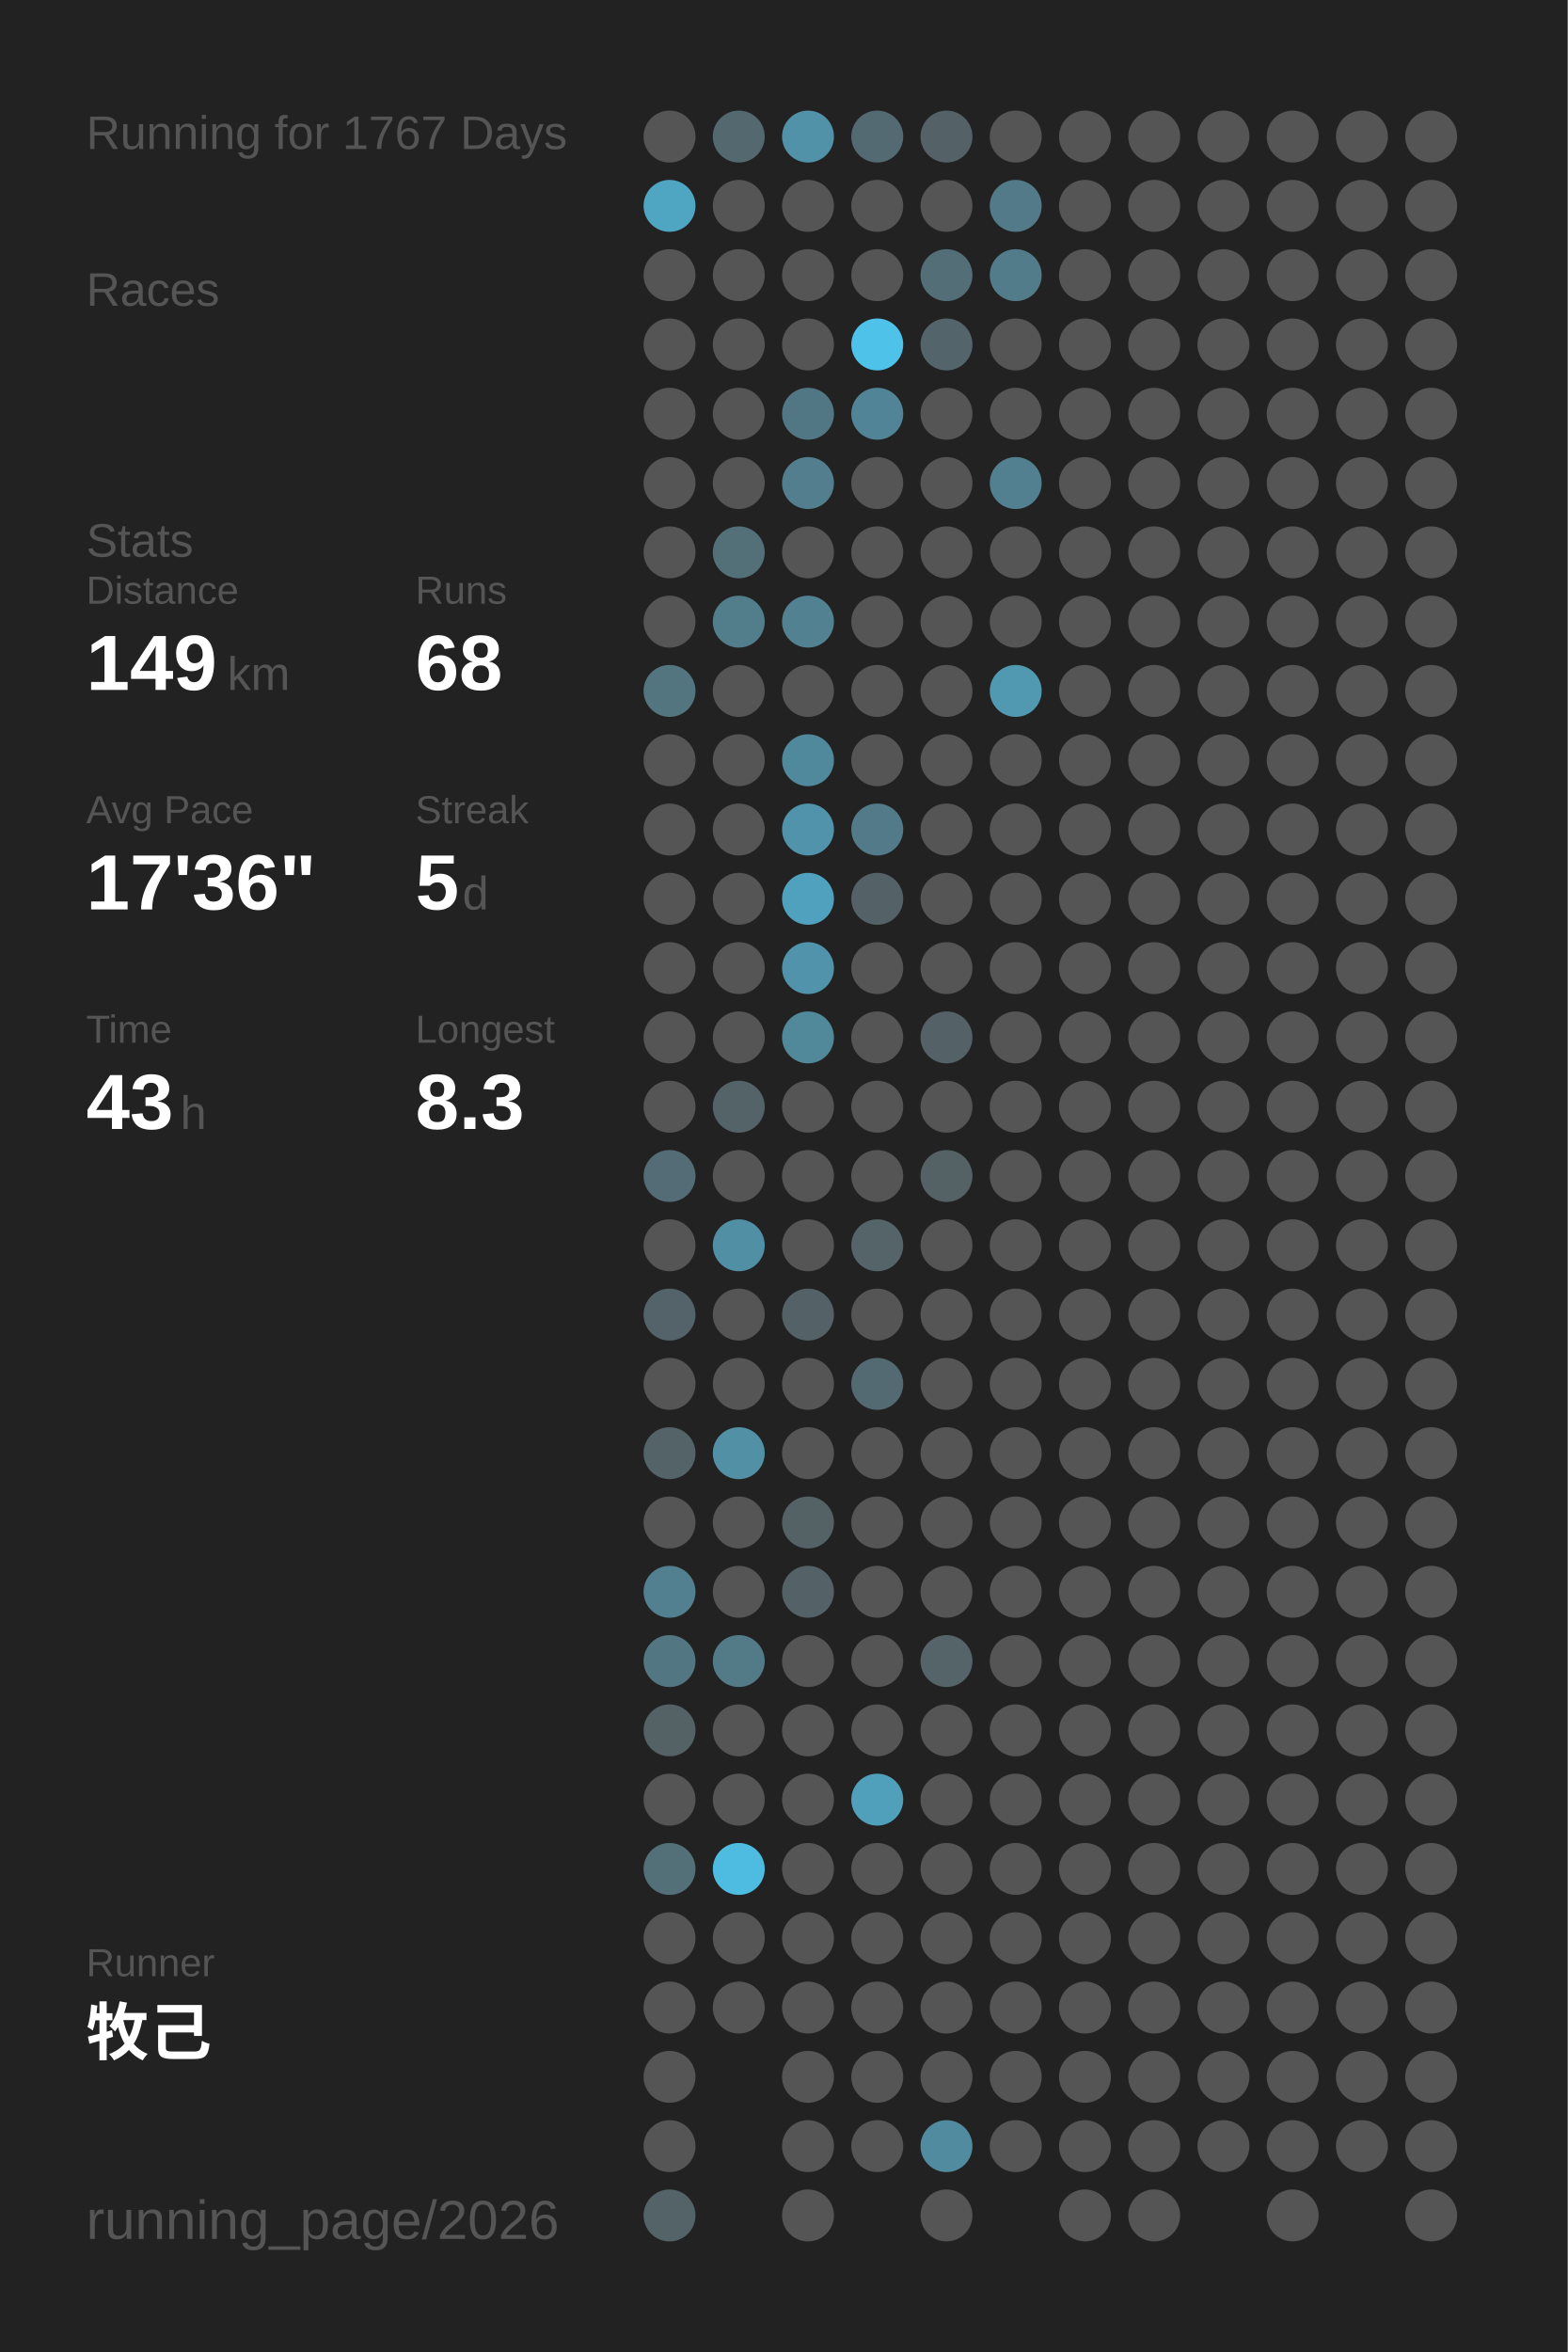
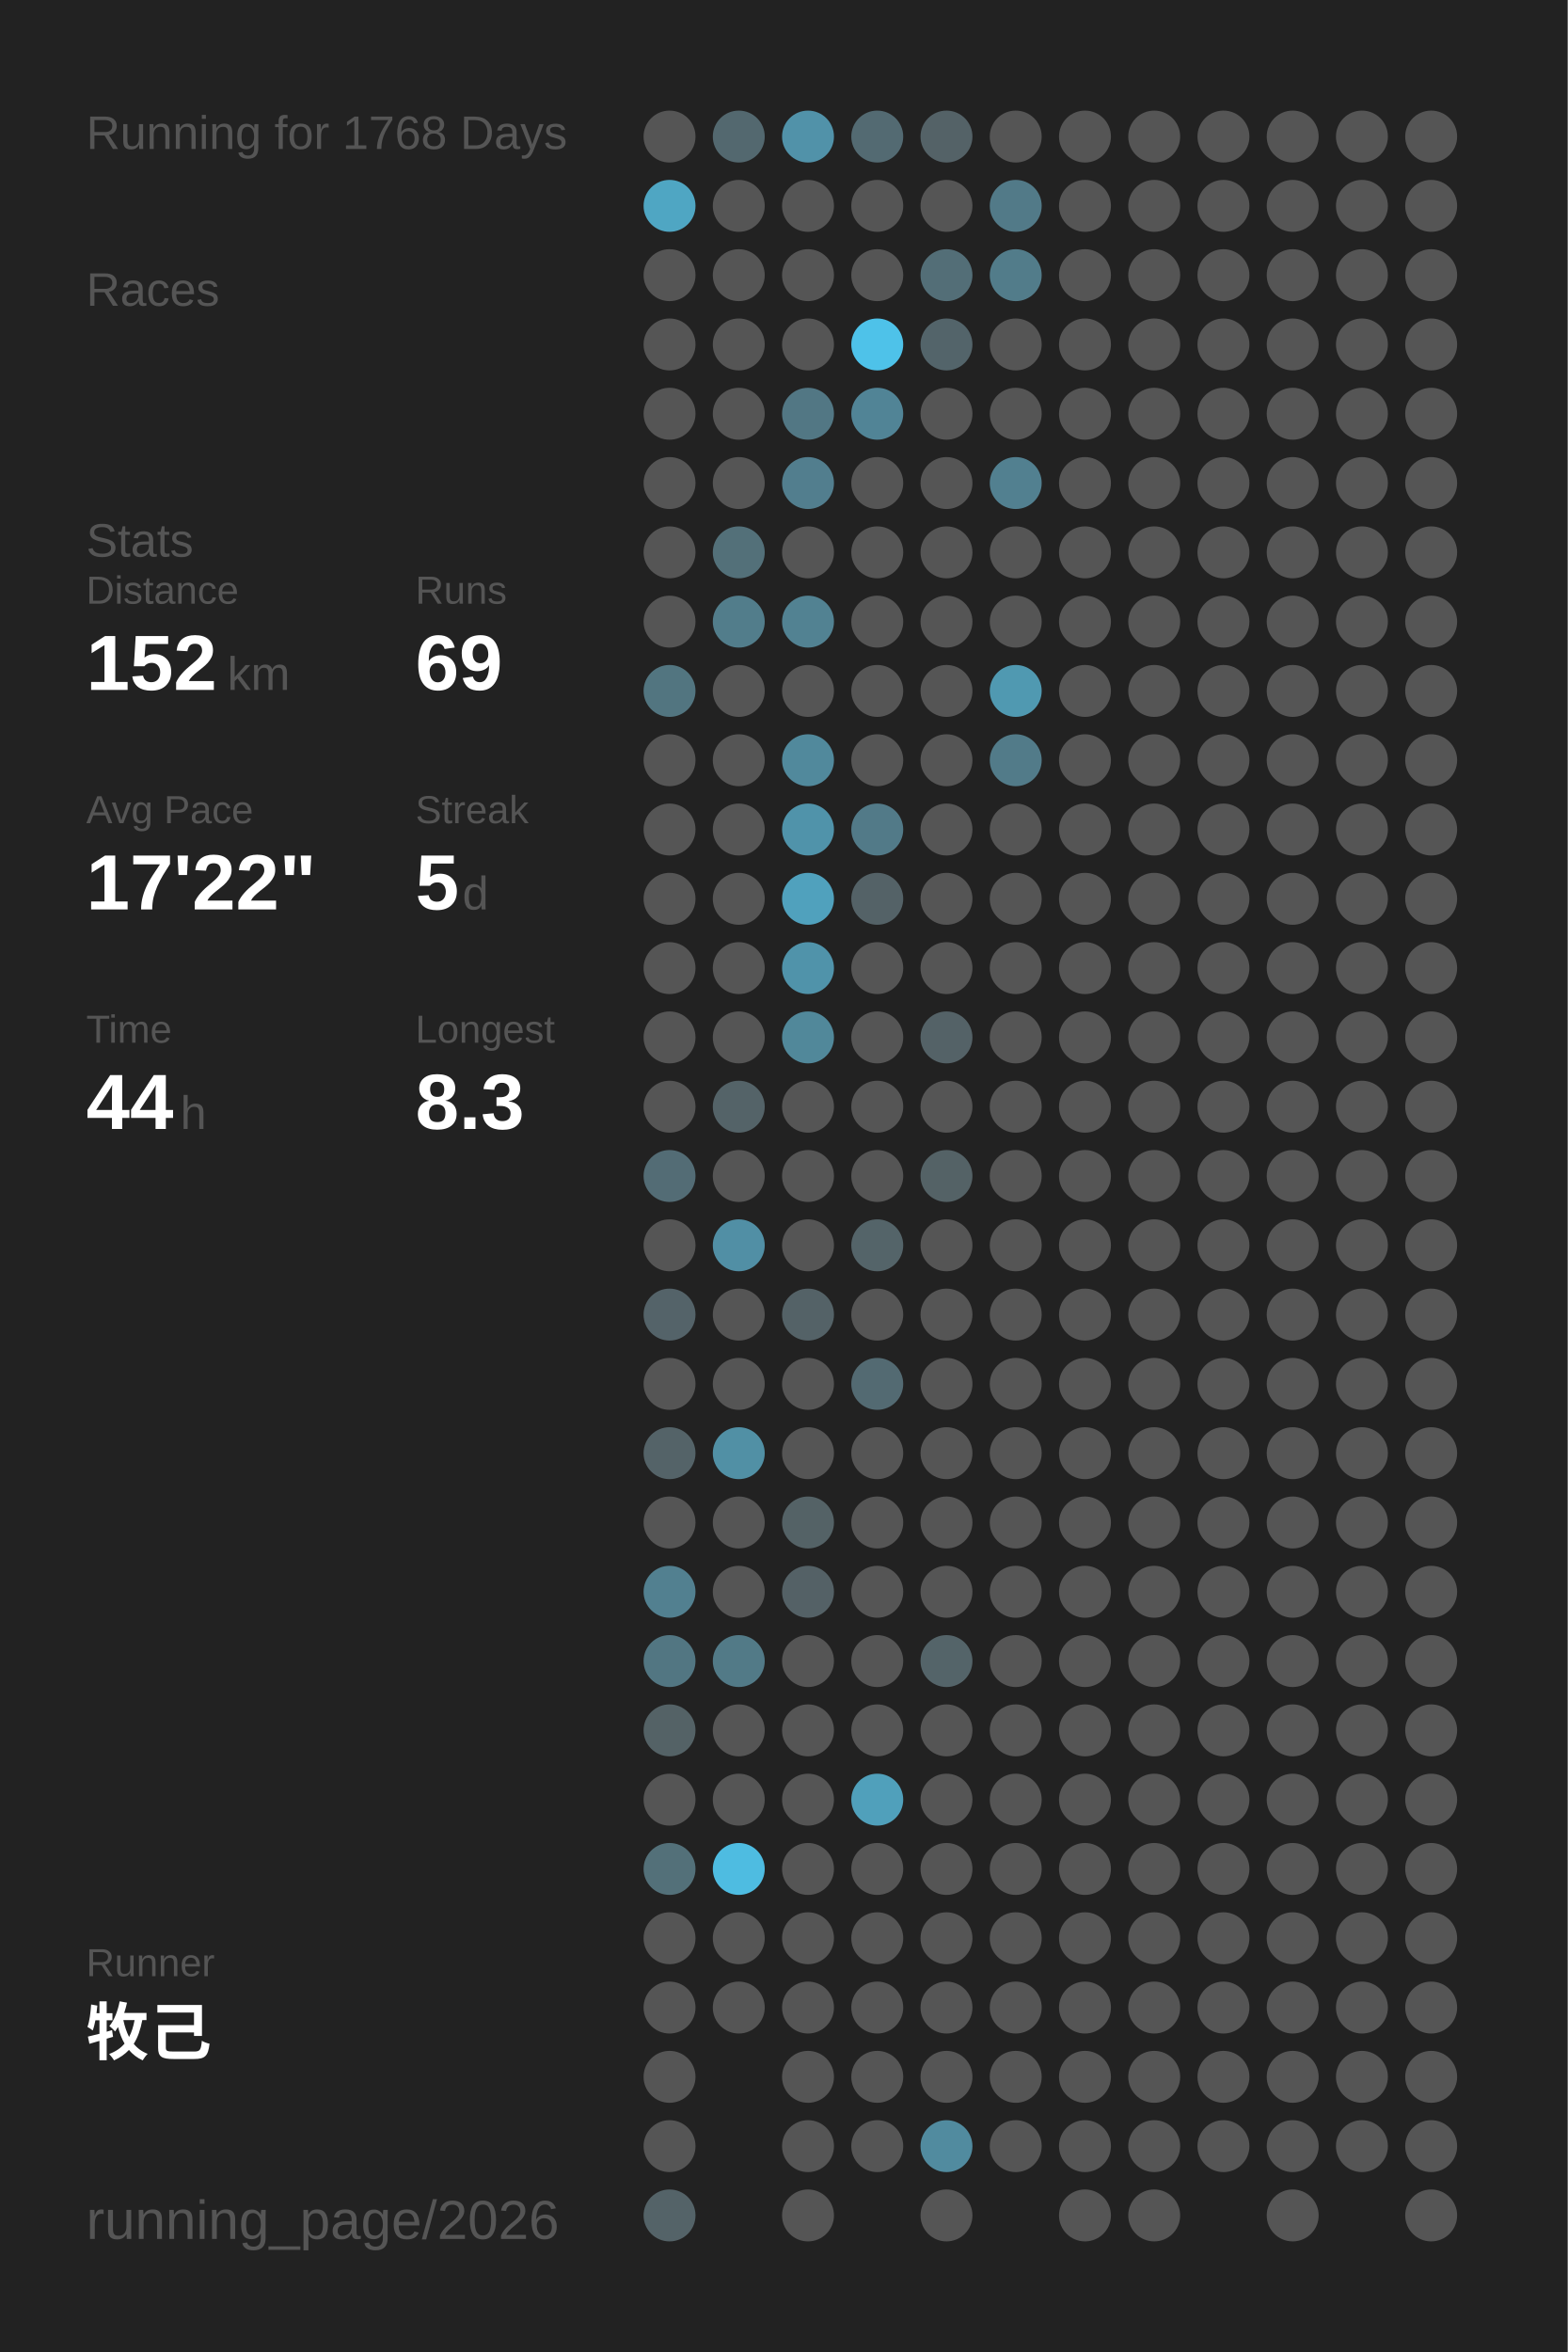
<svg xmlns="http://www.w3.org/2000/svg" baseProfile="full" height="300mm" version="1.1" viewBox="0,0,200,300" width="200mm">
  <defs />
  <rect fill="#222222" height="300" width="200" x="0" y="0" />
-   <text fill="#555555" style="font-size:6px; font-family:Arial;" x="11" y="19">Running for 1767 Days</text>
+   <text fill="#555555" style="font-size:6px; font-family:Arial;" x="11" y="19">Running for 1768 Days</text>
  <text fill="#555555" style="font-size:6px; font-family:Arial;" x="11" y="39">Races</text>
  <text fill="#555555" style="font-size:6px; font-family:Arial;" x="11" y="71">Stats</text>
  <text fill="#555555" style="font-size:5px; font-family:Arial;" x="11" y="77">Distance</text>
-   <text fill="#FFFFFF" style="font-size:10px; font-family:Arial; font-weight:bold;" x="11" y="88">149</text>
+   <text fill="#FFFFFF" style="font-size:10px; font-family:Arial; font-weight:bold;" x="11" y="88">152</text>
  <text fill="#555555" style="font-size:6px; font-family:Arial;" x="29" y="88">km</text>
  <text fill="#555555" style="font-size:5px; font-family:Arial;" x="53" y="77">Runs</text>
-   <text fill="#FFFFFF" style="font-size:10px; font-family:Arial; font-weight:bold;" x="53" y="88">68</text>
+   <text fill="#FFFFFF" style="font-size:10px; font-family:Arial; font-weight:bold;" x="53" y="88">69</text>
  <text fill="#555555" style="font-size:5px; font-family:Arial;" x="11" y="105">Avg Pace</text>
-   <text fill="#FFFFFF" style="font-size:10px; font-family:Arial; font-weight:bold;" x="11" y="116">17'36"</text>
+   <text fill="#FFFFFF" style="font-size:10px; font-family:Arial; font-weight:bold;" x="11" y="116">17'22"</text>
  <text fill="#555555" style="font-size:5px; font-family:Arial;" x="53" y="105">Streak</text>
  <text fill="#FFFFFF" style="font-size:10px; font-family:Arial; font-weight:bold;" x="53" y="116">5</text>
  <text fill="#555555" style="font-size:6px; font-family:Arial;" x="59" y="116">d</text>
  <text fill="#555555" style="font-size:5px; font-family:Arial;" x="11" y="133">Time</text>
-   <text fill="#FFFFFF" style="font-size:10px; font-family:Arial; font-weight:bold;" x="11" y="144">43</text>
+   <text fill="#FFFFFF" style="font-size:10px; font-family:Arial; font-weight:bold;" x="11" y="144">44</text>
  <text fill="#555555" style="font-size:6px; font-family:Arial;" x="23" y="144">h</text>
  <text fill="#555555" style="font-size:5px; font-family:Arial;" x="53" y="133">Longest</text>
  <text fill="#FFFFFF" style="font-size:10px; font-family:Arial; font-weight:bold;" x="53" y="144">8.3</text>
  <text fill="#555555" style="font-size:5px; font-family:Arial;" x="11" y="252.065">Runner</text>
  <text fill="#FFFFFF" style="font-size:8px; font-family:Arial; font-weight:bold;" x="11" y="262.065">牧己</text>
  <text fill="#555555" style="font-size:7px; font-family:Arial;" x="11" y="285.581">running_page/2026</text>
  <circle cx="85.417" cy="17.419" fill="#555555" r="3.312" />
  <circle cx="85.417" cy="26.258" fill="#4fa6c3" r="3.312" />
  <circle cx="85.417" cy="35.097" fill="#555555" r="3.312" />
  <circle cx="85.417" cy="43.935" fill="#555555" r="3.312" />
  <circle cx="85.417" cy="52.774" fill="#555555" r="3.312" />
  <circle cx="85.417" cy="61.613" fill="#555555" r="3.312" />
  <circle cx="85.417" cy="70.452" fill="#555555" r="3.312" />
  <circle cx="85.417" cy="79.29" fill="#555555" r="3.312" />
  <circle cx="85.417" cy="88.129" fill="#527580" r="3.312" />
  <circle cx="85.417" cy="96.968" fill="#555555" r="3.312" />
  <circle cx="85.417" cy="105.806" fill="#555555" r="3.312" />
  <circle cx="85.417" cy="114.645" fill="#555555" r="3.312" />
  <circle cx="85.417" cy="123.484" fill="#555555" r="3.312" />
  <circle cx="85.417" cy="132.323" fill="#555555" r="3.312" />
  <circle cx="85.417" cy="141.161" fill="#555555" r="3.312" />
  <circle cx="85.417" cy="150" fill="#536c75" r="3.312" />
  <circle cx="85.417" cy="158.839" fill="#555555" r="3.312" />
  <circle cx="85.417" cy="167.677" fill="#546369" r="3.312" />
  <circle cx="85.417" cy="176.516" fill="#555555" r="3.312" />
  <circle cx="85.417" cy="185.355" fill="#546368" r="3.312" />
  <circle cx="85.417" cy="194.194" fill="#555555" r="3.312" />
  <circle cx="85.417" cy="203.032" fill="#528090" r="3.312" />
  <circle cx="85.417" cy="211.871" fill="#527682" r="3.312" />
  <circle cx="85.417" cy="220.71" fill="#546266" r="3.312" />
  <circle cx="85.417" cy="229.548" fill="#555555" r="3.312" />
  <circle cx="85.417" cy="238.387" fill="#537079" r="3.312" />
  <circle cx="85.417" cy="247.226" fill="#555555" r="3.312" />
  <circle cx="85.417" cy="256.065" fill="#555555" r="3.312" />
  <circle cx="85.417" cy="264.903" fill="#555555" r="3.312" />
  <circle cx="85.417" cy="273.742" fill="#555555" r="3.312" />
  <circle cx="85.417" cy="282.581" fill="#546368" r="3.312" />
  <circle cx="94.25" cy="17.419" fill="#53686f" r="3.312" />
  <circle cx="94.25" cy="26.258" fill="#555555" r="3.312" />
  <circle cx="94.25" cy="35.097" fill="#555555" r="3.312" />
  <circle cx="94.25" cy="43.935" fill="#555555" r="3.312" />
  <circle cx="94.25" cy="52.774" fill="#555555" r="3.312" />
  <circle cx="94.25" cy="61.613" fill="#555555" r="3.312" />
  <circle cx="94.25" cy="70.452" fill="#537079" r="3.312" />
  <circle cx="94.25" cy="79.29" fill="#527d8b" r="3.312" />
  <circle cx="94.25" cy="88.129" fill="#555555" r="3.312" />
  <circle cx="94.25" cy="96.968" fill="#555555" r="3.312" />
  <circle cx="94.25" cy="105.806" fill="#555555" r="3.312" />
  <circle cx="94.25" cy="114.645" fill="#555555" r="3.312" />
  <circle cx="94.25" cy="123.484" fill="#555555" r="3.312" />
  <circle cx="94.25" cy="132.323" fill="#555555" r="3.312" />
  <circle cx="94.25" cy="141.161" fill="#546368" r="3.312" />
  <circle cx="94.25" cy="150" fill="#555555" r="3.312" />
  <circle cx="94.25" cy="158.839" fill="#518fa5" r="3.312" />
  <circle cx="94.25" cy="167.677" fill="#555555" r="3.312" />
  <circle cx="94.25" cy="176.516" fill="#555555" r="3.312" />
  <circle cx="94.25" cy="185.355" fill="#5190a5" r="3.312" />
  <circle cx="94.25" cy="194.194" fill="#555555" r="3.312" />
  <circle cx="94.25" cy="203.032" fill="#555555" r="3.312" />
  <circle cx="94.25" cy="211.871" fill="#527a87" r="3.312" />
  <circle cx="94.25" cy="220.71" fill="#555555" r="3.312" />
  <circle cx="94.25" cy="229.548" fill="#555555" r="3.312" />
  <circle cx="94.25" cy="238.387" fill="#4ebce1" r="3.312" />
  <circle cx="94.25" cy="247.226" fill="#555555" r="3.312" />
  <circle cx="94.25" cy="256.065" fill="#555555" r="3.312" />
  <circle cx="103.083" cy="17.419" fill="#5192a9" r="3.312" />
  <circle cx="103.083" cy="26.258" fill="#555555" r="3.312" />
  <circle cx="103.083" cy="35.097" fill="#555555" r="3.312" />
  <circle cx="103.083" cy="43.935" fill="#555555" r="3.312" />
  <circle cx="103.083" cy="52.774" fill="#527784" r="3.312" />
  <circle cx="103.083" cy="61.613" fill="#527e8e" r="3.312" />
  <circle cx="103.083" cy="70.452" fill="#555555" r="3.312" />
  <circle cx="103.083" cy="79.29" fill="#528292" r="3.312" />
  <circle cx="103.083" cy="88.129" fill="#555555" r="3.312" />
  <circle cx="103.083" cy="96.968" fill="#51899c" r="3.312" />
  <circle cx="103.083" cy="105.806" fill="#5093aa" r="3.312" />
  <circle cx="103.083" cy="114.645" fill="#50a1bd" r="3.312" />
  <circle cx="103.083" cy="123.484" fill="#5093aa" r="3.312" />
  <circle cx="103.083" cy="132.323" fill="#51889a" r="3.312" />
  <circle cx="103.083" cy="141.161" fill="#555555" r="3.312" />
  <circle cx="103.083" cy="150" fill="#555555" r="3.312" />
  <circle cx="103.083" cy="158.839" fill="#555555" r="3.312" />
  <circle cx="103.083" cy="167.677" fill="#546267" r="3.312" />
  <circle cx="103.083" cy="176.516" fill="#555555" r="3.312" />
  <circle cx="103.083" cy="185.355" fill="#555555" r="3.312" />
  <circle cx="103.083" cy="194.194" fill="#546266" r="3.312" />
  <circle cx="103.083" cy="203.032" fill="#546166" r="3.312" />
  <circle cx="103.083" cy="211.871" fill="#555555" r="3.312" />
  <circle cx="103.083" cy="220.71" fill="#555555" r="3.312" />
  <circle cx="103.083" cy="229.548" fill="#555555" r="3.312" />
  <circle cx="103.083" cy="238.387" fill="#555555" r="3.312" />
  <circle cx="103.083" cy="247.226" fill="#555555" r="3.312" />
  <circle cx="103.083" cy="256.065" fill="#555555" r="3.312" />
  <circle cx="103.083" cy="264.903" fill="#555555" r="3.312" />
  <circle cx="103.083" cy="273.742" fill="#555555" r="3.312" />
  <circle cx="103.083" cy="282.581" fill="#555555" r="3.312" />
  <circle cx="111.917" cy="17.419" fill="#536a72" r="3.312" />
  <circle cx="111.917" cy="26.258" fill="#555555" r="3.312" />
  <circle cx="111.917" cy="35.097" fill="#555555" r="3.312" />
  <circle cx="111.917" cy="43.935" fill="#4ec2e9" r="3.312" />
  <circle cx="111.917" cy="52.774" fill="#518496" r="3.312" />
  <circle cx="111.917" cy="61.613" fill="#555555" r="3.312" />
  <circle cx="111.917" cy="70.452" fill="#555555" r="3.312" />
  <circle cx="111.917" cy="79.29" fill="#555555" r="3.312" />
  <circle cx="111.917" cy="88.129" fill="#555555" r="3.312" />
  <circle cx="111.917" cy="96.968" fill="#555555" r="3.312" />
  <circle cx="111.917" cy="105.806" fill="#527a88" r="3.312" />
  <circle cx="111.917" cy="114.645" fill="#546267" r="3.312" />
  <circle cx="111.917" cy="123.484" fill="#555555" r="3.312" />
  <circle cx="111.917" cy="132.323" fill="#555555" r="3.312" />
  <circle cx="111.917" cy="141.161" fill="#555555" r="3.312" />
  <circle cx="111.917" cy="150" fill="#555555" r="3.312" />
  <circle cx="111.917" cy="158.839" fill="#546469" r="3.312" />
  <circle cx="111.917" cy="167.677" fill="#555555" r="3.312" />
  <circle cx="111.917" cy="176.516" fill="#536a72" r="3.312" />
  <circle cx="111.917" cy="185.355" fill="#555555" r="3.312" />
  <circle cx="111.917" cy="194.194" fill="#555555" r="3.312" />
  <circle cx="111.917" cy="203.032" fill="#555555" r="3.312" />
  <circle cx="111.917" cy="211.871" fill="#555555" r="3.312" />
  <circle cx="111.917" cy="220.71" fill="#555555" r="3.312" />
  <circle cx="111.917" cy="229.548" fill="#50a0bb" r="3.312" />
  <circle cx="111.917" cy="238.387" fill="#555555" r="3.312" />
  <circle cx="111.917" cy="247.226" fill="#555555" r="3.312" />
  <circle cx="111.917" cy="256.065" fill="#555555" r="3.312" />
  <circle cx="111.917" cy="264.903" fill="#555555" r="3.312" />
  <circle cx="111.917" cy="273.742" fill="#555555" r="3.312" />
  <circle cx="120.75" cy="17.419" fill="#546267" r="3.312" />
  <circle cx="120.75" cy="26.258" fill="#555555" r="3.312" />
  <circle cx="120.75" cy="35.097" fill="#536e77" r="3.312" />
  <circle cx="120.75" cy="43.935" fill="#53646a" r="3.312" />
  <circle cx="120.75" cy="52.774" fill="#555555" r="3.312" />
  <circle cx="120.75" cy="61.613" fill="#555555" r="3.312" />
  <circle cx="120.75" cy="70.452" fill="#555555" r="3.312" />
  <circle cx="120.75" cy="79.29" fill="#555555" r="3.312" />
  <circle cx="120.75" cy="88.129" fill="#555555" r="3.312" />
  <circle cx="120.75" cy="96.968" fill="#555555" r="3.312" />
  <circle cx="120.75" cy="105.806" fill="#555555" r="3.312" />
  <circle cx="120.75" cy="114.645" fill="#555555" r="3.312" />
  <circle cx="120.75" cy="123.484" fill="#555555" r="3.312" />
  <circle cx="120.75" cy="132.323" fill="#546267" r="3.312" />
  <circle cx="120.75" cy="141.161" fill="#555555" r="3.312" />
  <circle cx="120.75" cy="150" fill="#546266" r="3.312" />
  <circle cx="120.75" cy="158.839" fill="#555555" r="3.312" />
  <circle cx="120.75" cy="167.677" fill="#555555" r="3.312" />
  <circle cx="120.75" cy="176.516" fill="#555555" r="3.312" />
  <circle cx="120.75" cy="185.355" fill="#555555" r="3.312" />
  <circle cx="120.75" cy="194.194" fill="#555555" r="3.312" />
  <circle cx="120.75" cy="203.032" fill="#555555" r="3.312" />
  <circle cx="120.75" cy="211.871" fill="#546469" r="3.312" />
  <circle cx="120.75" cy="220.71" fill="#555555" r="3.312" />
  <circle cx="120.75" cy="229.548" fill="#555555" r="3.312" />
  <circle cx="120.75" cy="238.387" fill="#555555" r="3.312" />
  <circle cx="120.75" cy="247.226" fill="#555555" r="3.312" />
  <circle cx="120.75" cy="256.065" fill="#555555" r="3.312" />
  <circle cx="120.75" cy="264.903" fill="#555555" r="3.312" />
  <circle cx="120.75" cy="273.742" fill="#518b9f" r="3.312" />
  <circle cx="120.75" cy="282.581" fill="#555555" r="3.312" />
  <circle cx="129.583" cy="17.419" fill="#555555" r="3.312" />
  <circle cx="129.583" cy="26.258" fill="#527a88" r="3.312" />
  <circle cx="129.583" cy="35.097" fill="#527c8a" r="3.312" />
  <circle cx="129.583" cy="43.935" fill="#555555" r="3.312" />
  <circle cx="129.583" cy="52.774" fill="#555555" r="3.312" />
  <circle cx="129.583" cy="61.613" fill="#528090" r="3.312" />
  <circle cx="129.583" cy="70.452" fill="#555555" r="3.312" />
  <circle cx="129.583" cy="79.29" fill="#555555" r="3.312" />
  <circle cx="129.583" cy="88.129" fill="#5099b1" r="3.312" />
-   <circle cx="129.583" cy="96.968" fill="#555555" r="3.312" />
+   <circle cx="129.583" cy="96.968" fill="#527b89" r="3.312" />
  <circle cx="129.583" cy="105.806" fill="#555555" r="3.312" />
  <circle cx="129.583" cy="114.645" fill="#555555" r="3.312" />
  <circle cx="129.583" cy="123.484" fill="#555555" r="3.312" />
  <circle cx="129.583" cy="132.323" fill="#555555" r="3.312" />
  <circle cx="129.583" cy="141.161" fill="#555555" r="3.312" />
  <circle cx="129.583" cy="150" fill="#555555" r="3.312" />
  <circle cx="129.583" cy="158.839" fill="#555555" r="3.312" />
  <circle cx="129.583" cy="167.677" fill="#555555" r="3.312" />
  <circle cx="129.583" cy="176.516" fill="#555555" r="3.312" />
  <circle cx="129.583" cy="185.355" fill="#555555" r="3.312" />
  <circle cx="129.583" cy="194.194" fill="#555555" r="3.312" />
  <circle cx="129.583" cy="203.032" fill="#555555" r="3.312" />
  <circle cx="129.583" cy="211.871" fill="#555555" r="3.312" />
  <circle cx="129.583" cy="220.71" fill="#555555" r="3.312" />
  <circle cx="129.583" cy="229.548" fill="#555555" r="3.312" />
  <circle cx="129.583" cy="238.387" fill="#555555" r="3.312" />
  <circle cx="129.583" cy="247.226" fill="#555555" r="3.312" />
  <circle cx="129.583" cy="256.065" fill="#555555" r="3.312" />
  <circle cx="129.583" cy="264.903" fill="#555555" r="3.312" />
  <circle cx="129.583" cy="273.742" fill="#555555" r="3.312" />
  <circle cx="138.417" cy="17.419" fill="#555555" r="3.312" />
  <circle cx="138.417" cy="26.258" fill="#555555" r="3.312" />
  <circle cx="138.417" cy="35.097" fill="#555555" r="3.312" />
  <circle cx="138.417" cy="43.935" fill="#555555" r="3.312" />
  <circle cx="138.417" cy="52.774" fill="#555555" r="3.312" />
  <circle cx="138.417" cy="61.613" fill="#555555" r="3.312" />
  <circle cx="138.417" cy="70.452" fill="#555555" r="3.312" />
  <circle cx="138.417" cy="79.29" fill="#555555" r="3.312" />
  <circle cx="138.417" cy="88.129" fill="#555555" r="3.312" />
  <circle cx="138.417" cy="96.968" fill="#555555" r="3.312" />
  <circle cx="138.417" cy="105.806" fill="#555555" r="3.312" />
  <circle cx="138.417" cy="114.645" fill="#555555" r="3.312" />
  <circle cx="138.417" cy="123.484" fill="#555555" r="3.312" />
  <circle cx="138.417" cy="132.323" fill="#555555" r="3.312" />
  <circle cx="138.417" cy="141.161" fill="#555555" r="3.312" />
  <circle cx="138.417" cy="150" fill="#555555" r="3.312" />
  <circle cx="138.417" cy="158.839" fill="#555555" r="3.312" />
  <circle cx="138.417" cy="167.677" fill="#555555" r="3.312" />
  <circle cx="138.417" cy="176.516" fill="#555555" r="3.312" />
  <circle cx="138.417" cy="185.355" fill="#555555" r="3.312" />
  <circle cx="138.417" cy="194.194" fill="#555555" r="3.312" />
  <circle cx="138.417" cy="203.032" fill="#555555" r="3.312" />
  <circle cx="138.417" cy="211.871" fill="#555555" r="3.312" />
  <circle cx="138.417" cy="220.71" fill="#555555" r="3.312" />
  <circle cx="138.417" cy="229.548" fill="#555555" r="3.312" />
  <circle cx="138.417" cy="238.387" fill="#555555" r="3.312" />
  <circle cx="138.417" cy="247.226" fill="#555555" r="3.312" />
  <circle cx="138.417" cy="256.065" fill="#555555" r="3.312" />
  <circle cx="138.417" cy="264.903" fill="#555555" r="3.312" />
  <circle cx="138.417" cy="273.742" fill="#555555" r="3.312" />
  <circle cx="138.417" cy="282.581" fill="#555555" r="3.312" />
  <circle cx="147.25" cy="17.419" fill="#555555" r="3.312" />
  <circle cx="147.25" cy="26.258" fill="#555555" r="3.312" />
  <circle cx="147.25" cy="35.097" fill="#555555" r="3.312" />
  <circle cx="147.25" cy="43.935" fill="#555555" r="3.312" />
  <circle cx="147.25" cy="52.774" fill="#555555" r="3.312" />
  <circle cx="147.25" cy="61.613" fill="#555555" r="3.312" />
  <circle cx="147.25" cy="70.452" fill="#555555" r="3.312" />
  <circle cx="147.25" cy="79.29" fill="#555555" r="3.312" />
  <circle cx="147.25" cy="88.129" fill="#555555" r="3.312" />
  <circle cx="147.25" cy="96.968" fill="#555555" r="3.312" />
  <circle cx="147.25" cy="105.806" fill="#555555" r="3.312" />
  <circle cx="147.25" cy="114.645" fill="#555555" r="3.312" />
  <circle cx="147.25" cy="123.484" fill="#555555" r="3.312" />
  <circle cx="147.25" cy="132.323" fill="#555555" r="3.312" />
  <circle cx="147.25" cy="141.161" fill="#555555" r="3.312" />
  <circle cx="147.25" cy="150" fill="#555555" r="3.312" />
  <circle cx="147.25" cy="158.839" fill="#555555" r="3.312" />
  <circle cx="147.25" cy="167.677" fill="#555555" r="3.312" />
  <circle cx="147.25" cy="176.516" fill="#555555" r="3.312" />
  <circle cx="147.25" cy="185.355" fill="#555555" r="3.312" />
  <circle cx="147.25" cy="194.194" fill="#555555" r="3.312" />
  <circle cx="147.25" cy="203.032" fill="#555555" r="3.312" />
  <circle cx="147.25" cy="211.871" fill="#555555" r="3.312" />
  <circle cx="147.25" cy="220.71" fill="#555555" r="3.312" />
  <circle cx="147.25" cy="229.548" fill="#555555" r="3.312" />
  <circle cx="147.25" cy="238.387" fill="#555555" r="3.312" />
  <circle cx="147.25" cy="247.226" fill="#555555" r="3.312" />
  <circle cx="147.25" cy="256.065" fill="#555555" r="3.312" />
  <circle cx="147.25" cy="264.903" fill="#555555" r="3.312" />
  <circle cx="147.25" cy="273.742" fill="#555555" r="3.312" />
  <circle cx="147.25" cy="282.581" fill="#555555" r="3.312" />
  <circle cx="156.083" cy="17.419" fill="#555555" r="3.312" />
  <circle cx="156.083" cy="26.258" fill="#555555" r="3.312" />
  <circle cx="156.083" cy="35.097" fill="#555555" r="3.312" />
  <circle cx="156.083" cy="43.935" fill="#555555" r="3.312" />
  <circle cx="156.083" cy="52.774" fill="#555555" r="3.312" />
  <circle cx="156.083" cy="61.613" fill="#555555" r="3.312" />
  <circle cx="156.083" cy="70.452" fill="#555555" r="3.312" />
  <circle cx="156.083" cy="79.29" fill="#555555" r="3.312" />
  <circle cx="156.083" cy="88.129" fill="#555555" r="3.312" />
  <circle cx="156.083" cy="96.968" fill="#555555" r="3.312" />
  <circle cx="156.083" cy="105.806" fill="#555555" r="3.312" />
  <circle cx="156.083" cy="114.645" fill="#555555" r="3.312" />
  <circle cx="156.083" cy="123.484" fill="#555555" r="3.312" />
  <circle cx="156.083" cy="132.323" fill="#555555" r="3.312" />
  <circle cx="156.083" cy="141.161" fill="#555555" r="3.312" />
  <circle cx="156.083" cy="150" fill="#555555" r="3.312" />
  <circle cx="156.083" cy="158.839" fill="#555555" r="3.312" />
  <circle cx="156.083" cy="167.677" fill="#555555" r="3.312" />
  <circle cx="156.083" cy="176.516" fill="#555555" r="3.312" />
  <circle cx="156.083" cy="185.355" fill="#555555" r="3.312" />
  <circle cx="156.083" cy="194.194" fill="#555555" r="3.312" />
  <circle cx="156.083" cy="203.032" fill="#555555" r="3.312" />
  <circle cx="156.083" cy="211.871" fill="#555555" r="3.312" />
  <circle cx="156.083" cy="220.71" fill="#555555" r="3.312" />
  <circle cx="156.083" cy="229.548" fill="#555555" r="3.312" />
  <circle cx="156.083" cy="238.387" fill="#555555" r="3.312" />
  <circle cx="156.083" cy="247.226" fill="#555555" r="3.312" />
  <circle cx="156.083" cy="256.065" fill="#555555" r="3.312" />
  <circle cx="156.083" cy="264.903" fill="#555555" r="3.312" />
  <circle cx="156.083" cy="273.742" fill="#555555" r="3.312" />
  <circle cx="164.917" cy="17.419" fill="#555555" r="3.312" />
  <circle cx="164.917" cy="26.258" fill="#555555" r="3.312" />
  <circle cx="164.917" cy="35.097" fill="#555555" r="3.312" />
  <circle cx="164.917" cy="43.935" fill="#555555" r="3.312" />
  <circle cx="164.917" cy="52.774" fill="#555555" r="3.312" />
  <circle cx="164.917" cy="61.613" fill="#555555" r="3.312" />
  <circle cx="164.917" cy="70.452" fill="#555555" r="3.312" />
  <circle cx="164.917" cy="79.29" fill="#555555" r="3.312" />
  <circle cx="164.917" cy="88.129" fill="#555555" r="3.312" />
  <circle cx="164.917" cy="96.968" fill="#555555" r="3.312" />
  <circle cx="164.917" cy="105.806" fill="#555555" r="3.312" />
  <circle cx="164.917" cy="114.645" fill="#555555" r="3.312" />
  <circle cx="164.917" cy="123.484" fill="#555555" r="3.312" />
  <circle cx="164.917" cy="132.323" fill="#555555" r="3.312" />
  <circle cx="164.917" cy="141.161" fill="#555555" r="3.312" />
  <circle cx="164.917" cy="150" fill="#555555" r="3.312" />
  <circle cx="164.917" cy="158.839" fill="#555555" r="3.312" />
  <circle cx="164.917" cy="167.677" fill="#555555" r="3.312" />
  <circle cx="164.917" cy="176.516" fill="#555555" r="3.312" />
  <circle cx="164.917" cy="185.355" fill="#555555" r="3.312" />
  <circle cx="164.917" cy="194.194" fill="#555555" r="3.312" />
  <circle cx="164.917" cy="203.032" fill="#555555" r="3.312" />
  <circle cx="164.917" cy="211.871" fill="#555555" r="3.312" />
  <circle cx="164.917" cy="220.71" fill="#555555" r="3.312" />
  <circle cx="164.917" cy="229.548" fill="#555555" r="3.312" />
  <circle cx="164.917" cy="238.387" fill="#555555" r="3.312" />
  <circle cx="164.917" cy="247.226" fill="#555555" r="3.312" />
  <circle cx="164.917" cy="256.065" fill="#555555" r="3.312" />
  <circle cx="164.917" cy="264.903" fill="#555555" r="3.312" />
  <circle cx="164.917" cy="273.742" fill="#555555" r="3.312" />
  <circle cx="164.917" cy="282.581" fill="#555555" r="3.312" />
  <circle cx="173.75" cy="17.419" fill="#555555" r="3.312" />
  <circle cx="173.75" cy="26.258" fill="#555555" r="3.312" />
  <circle cx="173.75" cy="35.097" fill="#555555" r="3.312" />
  <circle cx="173.75" cy="43.935" fill="#555555" r="3.312" />
  <circle cx="173.75" cy="52.774" fill="#555555" r="3.312" />
  <circle cx="173.75" cy="61.613" fill="#555555" r="3.312" />
  <circle cx="173.75" cy="70.452" fill="#555555" r="3.312" />
  <circle cx="173.75" cy="79.29" fill="#555555" r="3.312" />
  <circle cx="173.75" cy="88.129" fill="#555555" r="3.312" />
  <circle cx="173.75" cy="96.968" fill="#555555" r="3.312" />
  <circle cx="173.75" cy="105.806" fill="#555555" r="3.312" />
  <circle cx="173.75" cy="114.645" fill="#555555" r="3.312" />
  <circle cx="173.75" cy="123.484" fill="#555555" r="3.312" />
  <circle cx="173.75" cy="132.323" fill="#555555" r="3.312" />
  <circle cx="173.75" cy="141.161" fill="#555555" r="3.312" />
  <circle cx="173.75" cy="150" fill="#555555" r="3.312" />
  <circle cx="173.75" cy="158.839" fill="#555555" r="3.312" />
  <circle cx="173.75" cy="167.677" fill="#555555" r="3.312" />
  <circle cx="173.75" cy="176.516" fill="#555555" r="3.312" />
  <circle cx="173.75" cy="185.355" fill="#555555" r="3.312" />
  <circle cx="173.75" cy="194.194" fill="#555555" r="3.312" />
  <circle cx="173.75" cy="203.032" fill="#555555" r="3.312" />
  <circle cx="173.75" cy="211.871" fill="#555555" r="3.312" />
  <circle cx="173.75" cy="220.71" fill="#555555" r="3.312" />
  <circle cx="173.75" cy="229.548" fill="#555555" r="3.312" />
  <circle cx="173.75" cy="238.387" fill="#555555" r="3.312" />
  <circle cx="173.75" cy="247.226" fill="#555555" r="3.312" />
  <circle cx="173.75" cy="256.065" fill="#555555" r="3.312" />
  <circle cx="173.75" cy="264.903" fill="#555555" r="3.312" />
  <circle cx="173.75" cy="273.742" fill="#555555" r="3.312" />
  <circle cx="182.583" cy="17.419" fill="#555555" r="3.312" />
  <circle cx="182.583" cy="26.258" fill="#555555" r="3.312" />
  <circle cx="182.583" cy="35.097" fill="#555555" r="3.312" />
  <circle cx="182.583" cy="43.935" fill="#555555" r="3.312" />
  <circle cx="182.583" cy="52.774" fill="#555555" r="3.312" />
  <circle cx="182.583" cy="61.613" fill="#555555" r="3.312" />
  <circle cx="182.583" cy="70.452" fill="#555555" r="3.312" />
  <circle cx="182.583" cy="79.29" fill="#555555" r="3.312" />
  <circle cx="182.583" cy="88.129" fill="#555555" r="3.312" />
  <circle cx="182.583" cy="96.968" fill="#555555" r="3.312" />
  <circle cx="182.583" cy="105.806" fill="#555555" r="3.312" />
  <circle cx="182.583" cy="114.645" fill="#555555" r="3.312" />
  <circle cx="182.583" cy="123.484" fill="#555555" r="3.312" />
  <circle cx="182.583" cy="132.323" fill="#555555" r="3.312" />
  <circle cx="182.583" cy="141.161" fill="#555555" r="3.312" />
  <circle cx="182.583" cy="150" fill="#555555" r="3.312" />
  <circle cx="182.583" cy="158.839" fill="#555555" r="3.312" />
  <circle cx="182.583" cy="167.677" fill="#555555" r="3.312" />
  <circle cx="182.583" cy="176.516" fill="#555555" r="3.312" />
  <circle cx="182.583" cy="185.355" fill="#555555" r="3.312" />
  <circle cx="182.583" cy="194.194" fill="#555555" r="3.312" />
  <circle cx="182.583" cy="203.032" fill="#555555" r="3.312" />
  <circle cx="182.583" cy="211.871" fill="#555555" r="3.312" />
  <circle cx="182.583" cy="220.71" fill="#555555" r="3.312" />
  <circle cx="182.583" cy="229.548" fill="#555555" r="3.312" />
  <circle cx="182.583" cy="238.387" fill="#555555" r="3.312" />
  <circle cx="182.583" cy="247.226" fill="#555555" r="3.312" />
  <circle cx="182.583" cy="256.065" fill="#555555" r="3.312" />
  <circle cx="182.583" cy="264.903" fill="#555555" r="3.312" />
  <circle cx="182.583" cy="273.742" fill="#555555" r="3.312" />
  <circle cx="182.583" cy="282.581" fill="#555555" r="3.312" />
</svg>
